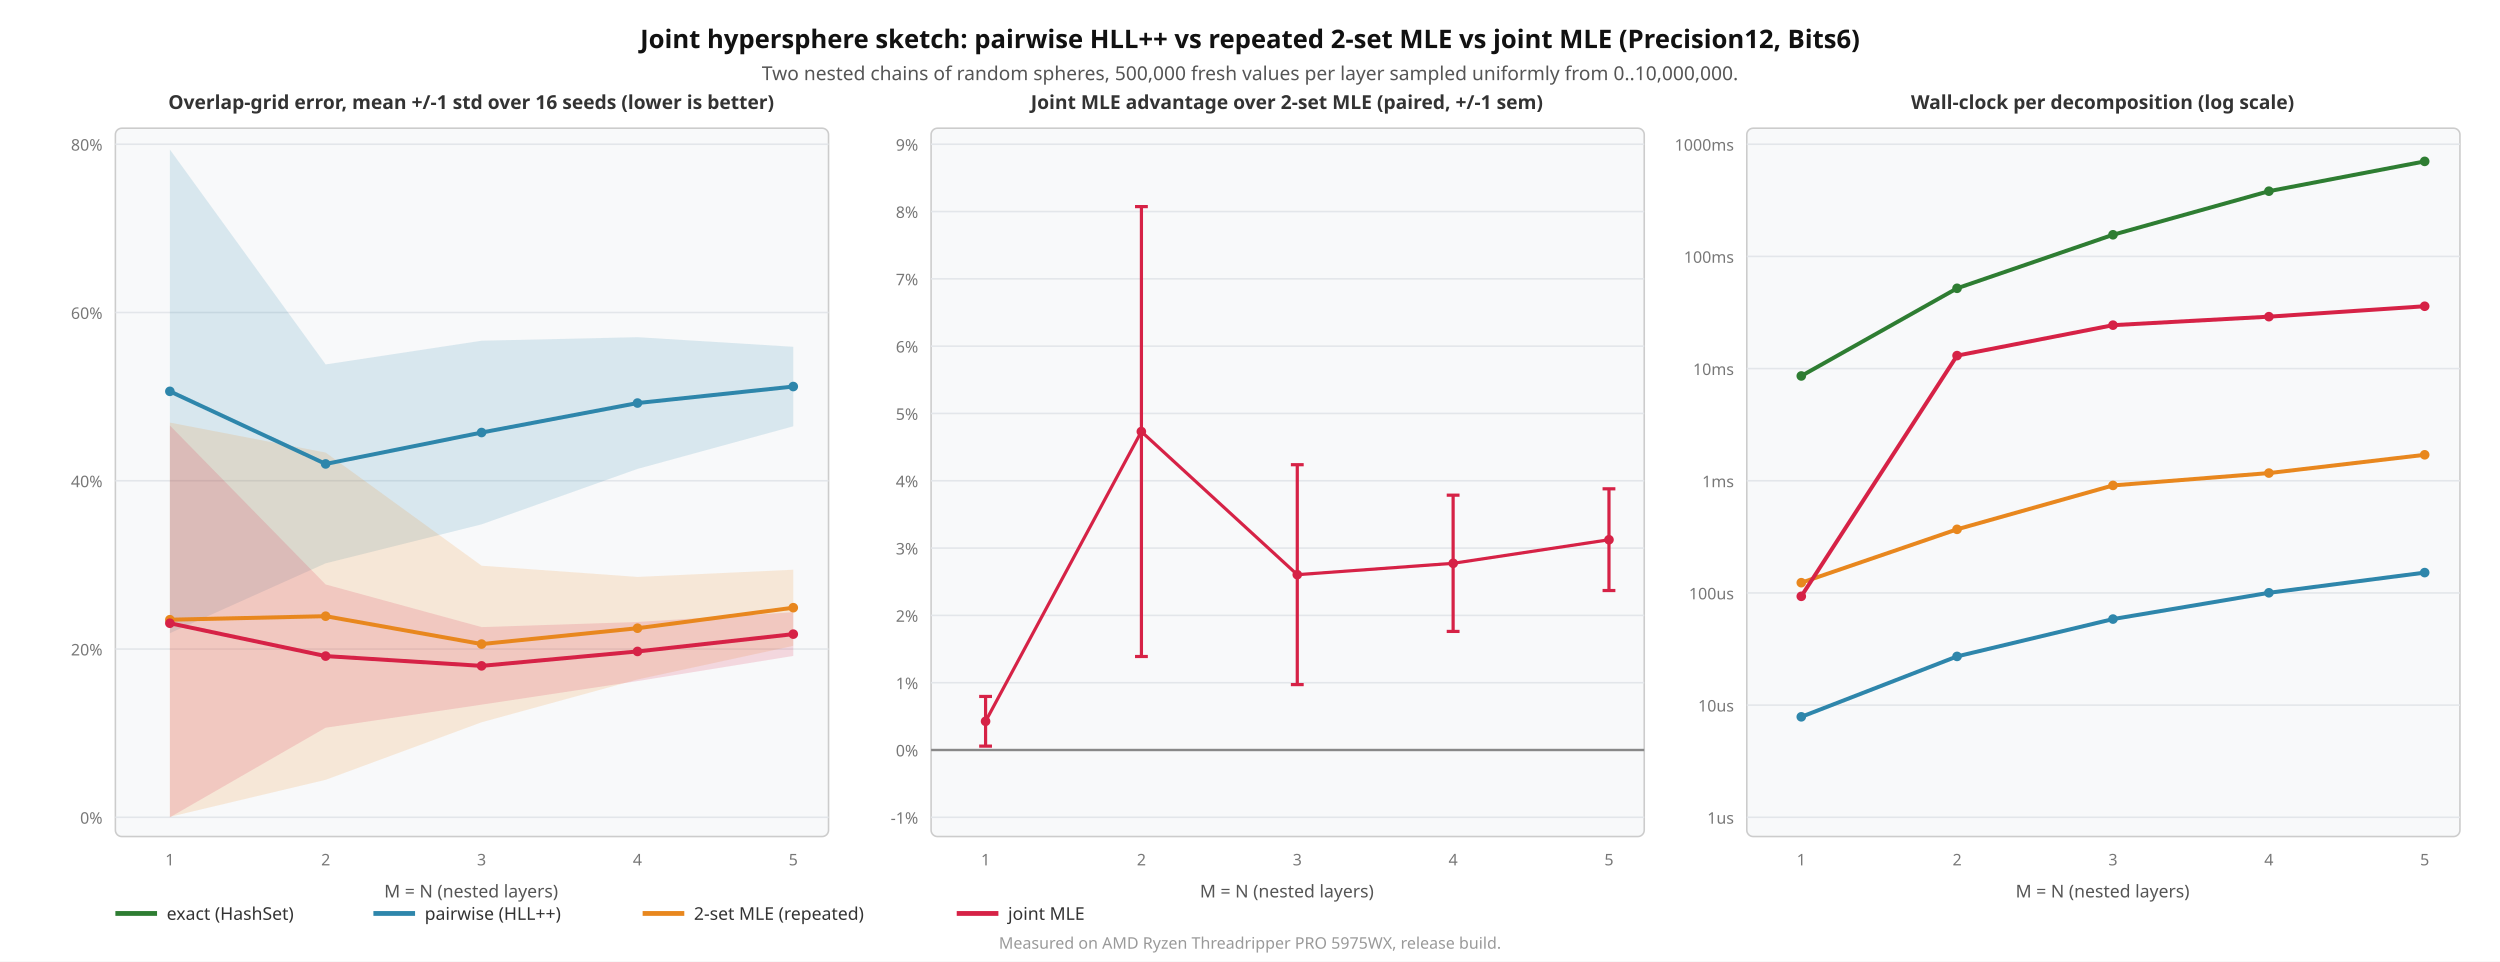
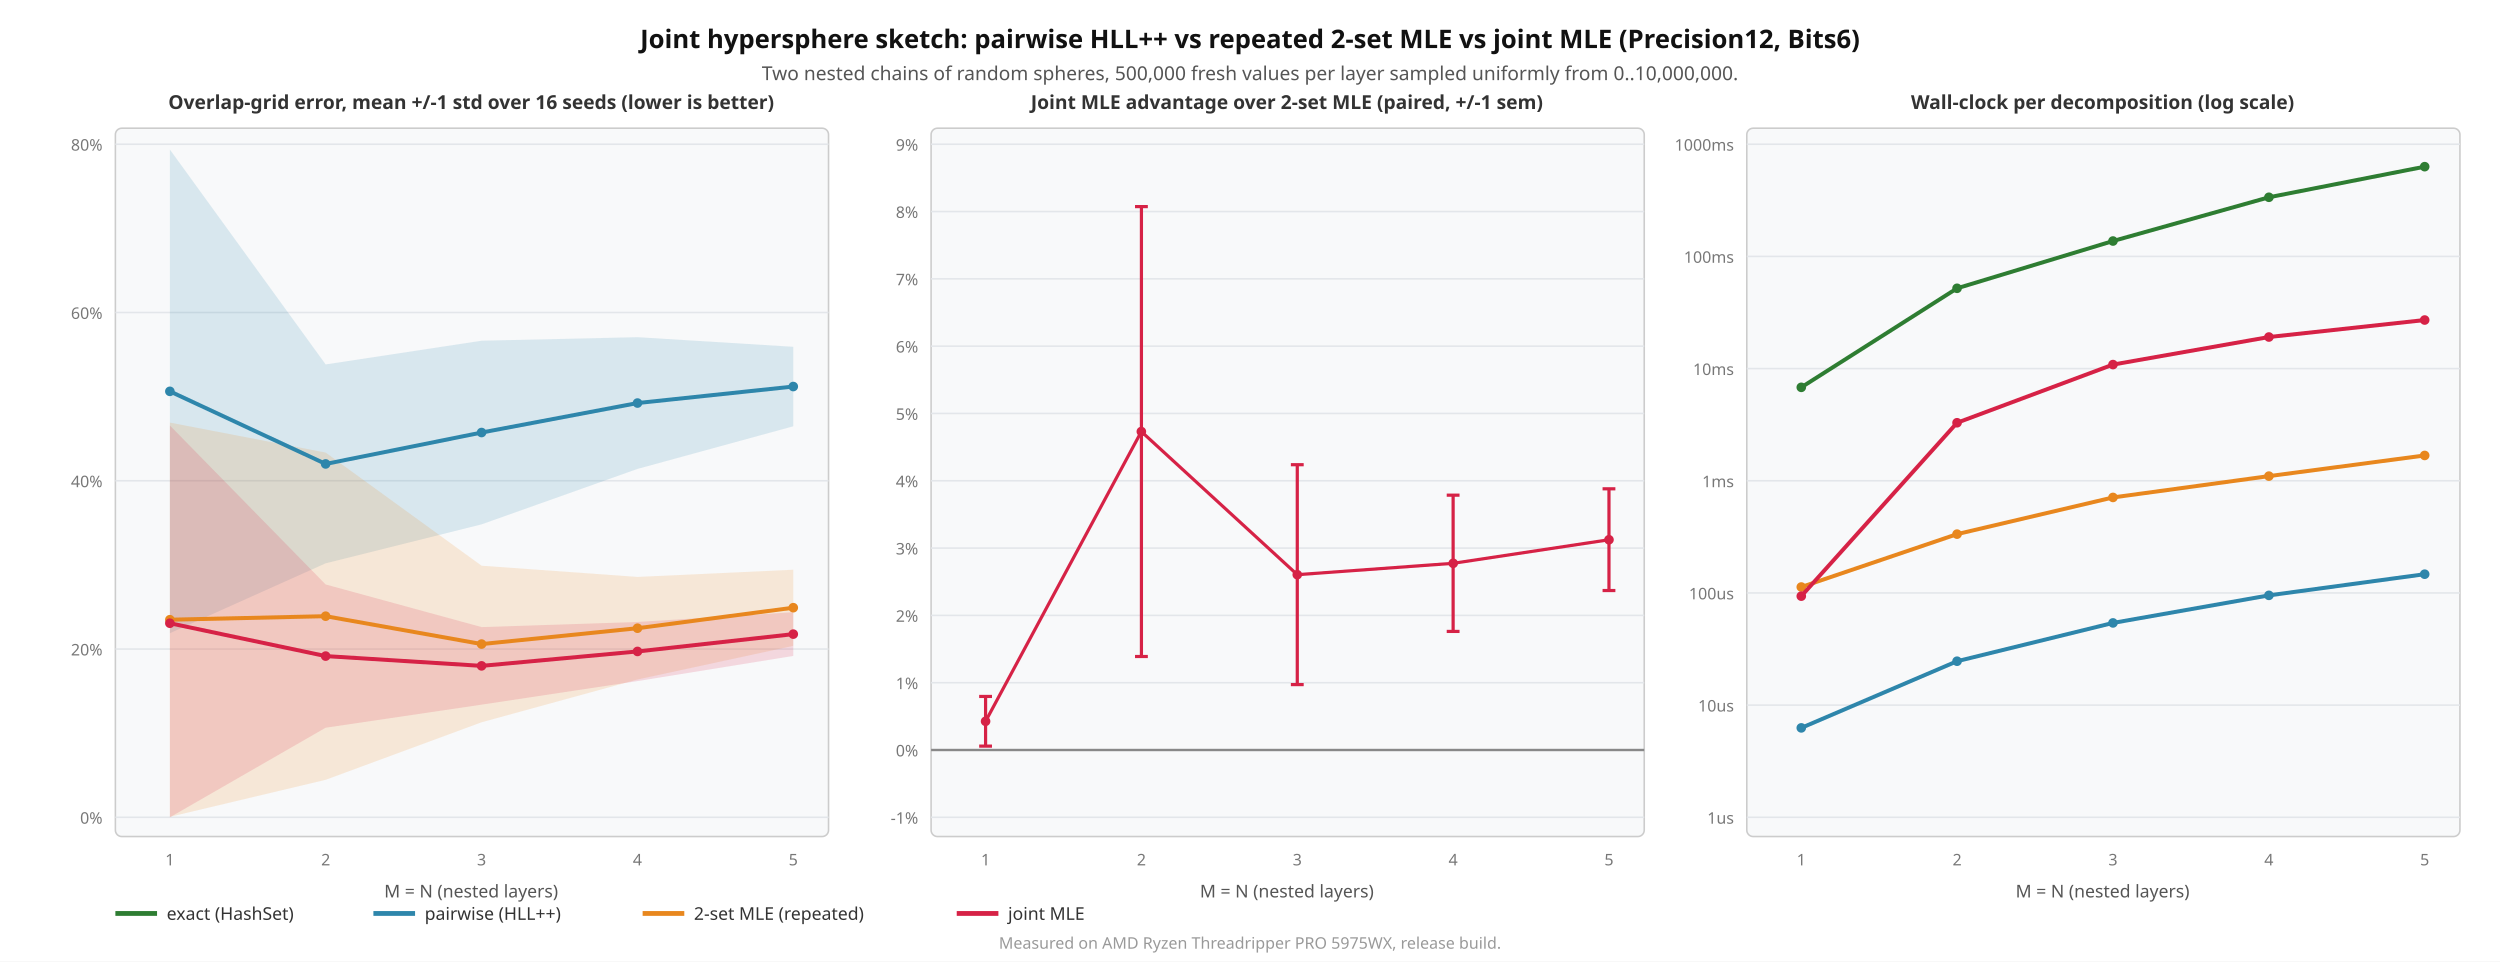
<svg xmlns="http://www.w3.org/2000/svg" width="1560" height="600" viewBox="0 0 1560 600">
  <rect x="0" y="0" width="1560" height="600" fill="#FFFFFF" />
  <text x="780" y="30" font-family="sans-serif" font-size="16" fill="#111" text-anchor="middle" font-weight="bold">Joint hypersphere sketch: pairwise HLL++ vs repeated 2-set MLE vs joint MLE (Precision12, Bits6)</text>
  <text x="780" y="50" font-family="sans-serif" font-size="12" fill="#555" text-anchor="middle" font-weight="normal">Two nested chains of random spheres, 500,000 fresh values per layer sampled uniformly from 0..10,000,000.</text>
  <rect x="72" y="80" width="445" height="442" fill="#F8F9FA" stroke="#CCC" stroke-width="1" rx="4" />
  <text x="294" y="68" font-family="sans-serif" font-size="12" fill="#333" text-anchor="middle" font-weight="bold">Overlap-grid error, mean +/-1 std over 16 seeds (lower is better)</text>
  <line x1="72" y1="510.0" x2="517" y2="510.0" stroke="#E3E6EA" stroke-width="1" />
  <text x="64" y="514.0" font-family="sans-serif" font-size="10" fill="#777" text-anchor="end" font-weight="normal">0%</text>
  <line x1="72" y1="405.0" x2="517" y2="405.0" stroke="#E3E6EA" stroke-width="1" />
  <text x="64" y="409.0" font-family="sans-serif" font-size="10" fill="#777" text-anchor="end" font-weight="normal">20%</text>
  <line x1="72" y1="300.0" x2="517" y2="300.0" stroke="#E3E6EA" stroke-width="1" />
  <text x="64" y="304.0" font-family="sans-serif" font-size="10" fill="#777" text-anchor="end" font-weight="normal">40%</text>
  <line x1="72" y1="195.0" x2="517" y2="195.0" stroke="#E3E6EA" stroke-width="1" />
  <text x="64" y="199.0" font-family="sans-serif" font-size="10" fill="#777" text-anchor="end" font-weight="normal">60%</text>
  <line x1="72" y1="90.0" x2="517" y2="90.0" stroke="#E3E6EA" stroke-width="1" />
  <text x="64" y="94.0" font-family="sans-serif" font-size="10" fill="#777" text-anchor="end" font-weight="normal">80%</text>
  <text x="106.0" y="540" font-family="sans-serif" font-size="10" fill="#777" text-anchor="middle" font-weight="normal">1</text>
  <text x="203.25" y="540" font-family="sans-serif" font-size="10" fill="#777" text-anchor="middle" font-weight="normal">2</text>
  <text x="300.5" y="540" font-family="sans-serif" font-size="10" fill="#777" text-anchor="middle" font-weight="normal">3</text>
  <text x="397.75" y="540" font-family="sans-serif" font-size="10" fill="#777" text-anchor="middle" font-weight="normal">4</text>
  <text x="495.0" y="540" font-family="sans-serif" font-size="10" fill="#777" text-anchor="middle" font-weight="normal">5</text>
  <text x="294" y="560" font-family="sans-serif" font-size="11" fill="#555" text-anchor="middle" font-weight="normal">M = N (nested layers)</text>
  <polygon points="106.0,93.3 203.2,227.4 300.5,212.6 397.8,210.4 495.0,216.4 495.0,266.0 397.8,292.6 300.5,327.2 203.2,351.5 106.0,395.1" fill="#2E86AB" fill-opacity="0.16" stroke="none" />
  <polygon points="106.0,263.7 203.2,282.4 300.5,353.0 397.8,360.0 495.0,355.5 495.0,403.0 397.8,424.0 300.5,450.7 203.2,486.6 106.0,509.7" fill="#E8871E" fill-opacity="0.16" stroke="none" />
  <polygon points="106.0,265.5 203.2,364.7 300.5,391.3 397.8,388.1 495.0,382.0 495.0,409.3 397.8,425.0 300.5,439.7 203.2,454.1 106.0,510.0" fill="#D62246" fill-opacity="0.16" stroke="none" />
  <polyline points="106.0,244.2 203.2,289.5 300.5,269.9 397.8,251.5 495.0,241.2" fill="none" stroke="#2E86AB" stroke-width="2.5" />
  <circle cx="106.0" cy="244.2" r="3" fill="#2E86AB" />
  <circle cx="203.2" cy="289.5" r="3" fill="#2E86AB" />
  <circle cx="300.5" cy="269.9" r="3" fill="#2E86AB" />
  <circle cx="397.8" cy="251.5" r="3" fill="#2E86AB" />
  <circle cx="495.0" cy="241.2" r="3" fill="#2E86AB" />
  <polyline points="106.0,386.7 203.2,384.5 300.5,401.9 397.8,392.0 495.0,379.2" fill="none" stroke="#E8871E" stroke-width="2.5" />
  <circle cx="106.0" cy="386.7" r="3" fill="#E8871E" />
  <circle cx="203.2" cy="384.5" r="3" fill="#E8871E" />
  <circle cx="300.5" cy="401.9" r="3" fill="#E8871E" />
  <circle cx="397.8" cy="392.0" r="3" fill="#E8871E" />
  <circle cx="495.0" cy="379.2" r="3" fill="#E8871E" />
  <polyline points="106.0,388.9 203.2,409.4 300.5,415.5 397.8,406.5 495.0,395.7" fill="none" stroke="#D62246" stroke-width="2.5" />
  <circle cx="106.0" cy="388.9" r="3" fill="#D62246" />
  <circle cx="203.2" cy="409.4" r="3" fill="#D62246" />
  <circle cx="300.5" cy="415.5" r="3" fill="#D62246" />
  <circle cx="397.8" cy="406.5" r="3" fill="#D62246" />
  <circle cx="495.0" cy="395.7" r="3" fill="#D62246" />
  <rect x="581" y="80" width="445" height="442" fill="#F8F9FA" stroke="#CCC" stroke-width="1" rx="4" />
  <text x="803" y="68" font-family="sans-serif" font-size="12" fill="#333" text-anchor="middle" font-weight="bold">Joint MLE advantage over 2-set MLE (paired, +/-1 sem)</text>
  <line x1="581" y1="510.0" x2="1026" y2="510.0" stroke="#E3E6EA" stroke-width="1" />
  <text x="573" y="514.0" font-family="sans-serif" font-size="10" fill="#777" text-anchor="end" font-weight="normal">-1%</text>
  <line x1="581" y1="468.0" x2="1026" y2="468.0" stroke="#E3E6EA" stroke-width="1" />
  <text x="573" y="472.0" font-family="sans-serif" font-size="10" fill="#777" text-anchor="end" font-weight="normal">0%</text>
  <line x1="581" y1="426.0" x2="1026" y2="426.0" stroke="#E3E6EA" stroke-width="1" />
  <text x="573" y="430.0" font-family="sans-serif" font-size="10" fill="#777" text-anchor="end" font-weight="normal">1%</text>
  <line x1="581" y1="384.0" x2="1026" y2="384.0" stroke="#E3E6EA" stroke-width="1" />
  <text x="573" y="388.0" font-family="sans-serif" font-size="10" fill="#777" text-anchor="end" font-weight="normal">2%</text>
  <line x1="581" y1="342.0" x2="1026" y2="342.0" stroke="#E3E6EA" stroke-width="1" />
  <text x="573" y="346.0" font-family="sans-serif" font-size="10" fill="#777" text-anchor="end" font-weight="normal">3%</text>
  <line x1="581" y1="300.0" x2="1026" y2="300.0" stroke="#E3E6EA" stroke-width="1" />
  <text x="573" y="304.0" font-family="sans-serif" font-size="10" fill="#777" text-anchor="end" font-weight="normal">4%</text>
  <line x1="581" y1="258.0" x2="1026" y2="258.0" stroke="#E3E6EA" stroke-width="1" />
  <text x="573" y="262.0" font-family="sans-serif" font-size="10" fill="#777" text-anchor="end" font-weight="normal">5%</text>
  <line x1="581" y1="216.0" x2="1026" y2="216.0" stroke="#E3E6EA" stroke-width="1" />
  <text x="573" y="220.0" font-family="sans-serif" font-size="10" fill="#777" text-anchor="end" font-weight="normal">6%</text>
  <line x1="581" y1="174.0" x2="1026" y2="174.0" stroke="#E3E6EA" stroke-width="1" />
  <text x="573" y="178.0" font-family="sans-serif" font-size="10" fill="#777" text-anchor="end" font-weight="normal">7%</text>
  <line x1="581" y1="132.0" x2="1026" y2="132.0" stroke="#E3E6EA" stroke-width="1" />
  <text x="573" y="136.0" font-family="sans-serif" font-size="10" fill="#777" text-anchor="end" font-weight="normal">8%</text>
  <line x1="581" y1="90.0" x2="1026" y2="90.0" stroke="#E3E6EA" stroke-width="1" />
  <text x="573" y="94.0" font-family="sans-serif" font-size="10" fill="#777" text-anchor="end" font-weight="normal">9%</text>
  <text x="615.0" y="540" font-family="sans-serif" font-size="10" fill="#777" text-anchor="middle" font-weight="normal">1</text>
  <text x="712.25" y="540" font-family="sans-serif" font-size="10" fill="#777" text-anchor="middle" font-weight="normal">2</text>
  <text x="809.5" y="540" font-family="sans-serif" font-size="10" fill="#777" text-anchor="middle" font-weight="normal">3</text>
  <text x="906.75" y="540" font-family="sans-serif" font-size="10" fill="#777" text-anchor="middle" font-weight="normal">4</text>
  <text x="1004.0" y="540" font-family="sans-serif" font-size="10" fill="#777" text-anchor="middle" font-weight="normal">5</text>
  <text x="803" y="560" font-family="sans-serif" font-size="11" fill="#555" text-anchor="middle" font-weight="normal">M = N (nested layers)</text>
  <line x1="581" y1="468.0" x2="1026" y2="468.0" stroke="#888" stroke-width="1.5" />
  <polyline points="615.0,450.1 712.2,269.3 809.5,358.6 906.8,351.5 1004.0,336.8" fill="none" stroke="#D62246" stroke-width="2.0" />
  <line x1="615.0" y1="465.58" x2="615.0" y2="434.585" stroke="#D62246" stroke-width="2" />
  <line x1="611.0" y1="434.585" x2="619.0" y2="434.585" stroke="#D62246" stroke-width="2" />
  <line x1="611.0" y1="465.58" x2="619.0" y2="465.58" stroke="#D62246" stroke-width="2" />
  <circle cx="615.0" cy="450.1" r="3" fill="#D62246" />
  <line x1="712.25" y1="409.659" x2="712.25" y2="128.923" stroke="#D62246" stroke-width="2" />
  <line x1="708.25" y1="128.923" x2="716.25" y2="128.923" stroke="#D62246" stroke-width="2" />
  <line x1="708.25" y1="409.659" x2="716.25" y2="409.659" stroke="#D62246" stroke-width="2" />
  <circle cx="712.2" cy="269.3" r="3" fill="#D62246" />
  <line x1="809.5" y1="427.186" x2="809.5" y2="289.976" stroke="#D62246" stroke-width="2" />
  <line x1="805.5" y1="289.976" x2="813.5" y2="289.976" stroke="#D62246" stroke-width="2" />
  <line x1="805.5" y1="427.186" x2="813.5" y2="427.186" stroke="#D62246" stroke-width="2" />
  <circle cx="809.5" cy="358.6" r="3" fill="#D62246" />
  <line x1="906.75" y1="394.008" x2="906.75" y2="308.986" stroke="#D62246" stroke-width="2" />
  <line x1="902.75" y1="308.986" x2="910.75" y2="308.986" stroke="#D62246" stroke-width="2" />
  <line x1="902.75" y1="394.008" x2="910.75" y2="394.008" stroke="#D62246" stroke-width="2" />
  <circle cx="906.8" cy="351.5" r="3" fill="#D62246" />
  <line x1="1004.0" y1="368.495" x2="1004.0" y2="305.016" stroke="#D62246" stroke-width="2" />
  <line x1="1000.0" y1="305.016" x2="1008.0" y2="305.016" stroke="#D62246" stroke-width="2" />
  <line x1="1000.0" y1="368.495" x2="1008.0" y2="368.495" stroke="#D62246" stroke-width="2" />
  <circle cx="1004.0" cy="336.8" r="3" fill="#D62246" />
  <rect x="1090" y="80" width="445" height="442" fill="#F8F9FA" stroke="#CCC" stroke-width="1" rx="4" />
  <text x="1312" y="68" font-family="sans-serif" font-size="12" fill="#333" text-anchor="middle" font-weight="bold">Wall-clock per decomposition (log scale)</text>
  <line x1="1090" y1="510.0" x2="1535" y2="510.0" stroke="#E3E6EA" stroke-width="1" />
  <text x="1082" y="514.0" font-family="sans-serif" font-size="10" fill="#777" text-anchor="end" font-weight="normal">1us</text>
  <line x1="1090" y1="440.0" x2="1535" y2="440.0" stroke="#E3E6EA" stroke-width="1" />
  <text x="1082" y="444.0" font-family="sans-serif" font-size="10" fill="#777" text-anchor="end" font-weight="normal">10us</text>
  <line x1="1090" y1="370.0" x2="1535" y2="370.0" stroke="#E3E6EA" stroke-width="1" />
  <text x="1082" y="374.0" font-family="sans-serif" font-size="10" fill="#777" text-anchor="end" font-weight="normal">100us</text>
  <line x1="1090" y1="300.0" x2="1535" y2="300.0" stroke="#E3E6EA" stroke-width="1" />
  <text x="1082" y="304.0" font-family="sans-serif" font-size="10" fill="#777" text-anchor="end" font-weight="normal">1ms</text>
  <line x1="1090" y1="230.0" x2="1535" y2="230.0" stroke="#E3E6EA" stroke-width="1" />
  <text x="1082" y="234.0" font-family="sans-serif" font-size="10" fill="#777" text-anchor="end" font-weight="normal">10ms</text>
  <line x1="1090" y1="160.0" x2="1535" y2="160.0" stroke="#E3E6EA" stroke-width="1" />
  <text x="1082" y="164.0" font-family="sans-serif" font-size="10" fill="#777" text-anchor="end" font-weight="normal">100ms</text>
  <line x1="1090" y1="90.0" x2="1535" y2="90.0" stroke="#E3E6EA" stroke-width="1" />
  <text x="1082" y="94.0" font-family="sans-serif" font-size="10" fill="#777" text-anchor="end" font-weight="normal">1000ms</text>
  <text x="1124.0" y="540" font-family="sans-serif" font-size="10" fill="#777" text-anchor="middle" font-weight="normal">1</text>
  <text x="1221.25" y="540" font-family="sans-serif" font-size="10" fill="#777" text-anchor="middle" font-weight="normal">2</text>
  <text x="1318.5" y="540" font-family="sans-serif" font-size="10" fill="#777" text-anchor="middle" font-weight="normal">3</text>
  <text x="1415.75" y="540" font-family="sans-serif" font-size="10" fill="#777" text-anchor="middle" font-weight="normal">4</text>
  <text x="1513.0" y="540" font-family="sans-serif" font-size="10" fill="#777" text-anchor="middle" font-weight="normal">5</text>
  <text x="1312" y="560" font-family="sans-serif" font-size="11" fill="#555" text-anchor="middle" font-weight="normal">M = N (nested layers)</text>
-   <polyline points="1124.0,234.6 1221.2,179.9 1318.5,146.5 1415.8,119.3 1513.0,100.7" fill="none" stroke="#2E7D32" stroke-width="2.5" />
-   <circle cx="1124.0" cy="234.6" r="3" fill="#2E7D32" />
+   <polyline points="1124.0,241.7 1221.2,179.9 1318.5,150.4 1415.8,123.1 1513.0,104.0" fill="none" stroke="#2E7D32" stroke-width="2.5" />
+   <circle cx="1124.0" cy="241.7" r="3" fill="#2E7D32" />
  <circle cx="1221.2" cy="179.9" r="3" fill="#2E7D32" />
-   <circle cx="1318.5" cy="146.5" r="3" fill="#2E7D32" />
-   <circle cx="1415.8" cy="119.3" r="3" fill="#2E7D32" />
-   <circle cx="1513.0" cy="100.7" r="3" fill="#2E7D32" />
-   <polyline points="1124.0,447.3 1221.2,409.6 1318.5,386.3 1415.8,369.9 1513.0,357.3" fill="none" stroke="#2E86AB" stroke-width="2.5" />
-   <circle cx="1124.0" cy="447.3" r="3" fill="#2E86AB" />
-   <circle cx="1221.2" cy="409.6" r="3" fill="#2E86AB" />
-   <circle cx="1318.5" cy="386.3" r="3" fill="#2E86AB" />
-   <circle cx="1415.8" cy="369.9" r="3" fill="#2E86AB" />
-   <circle cx="1513.0" cy="357.3" r="3" fill="#2E86AB" />
-   <polyline points="1124.0,363.6 1221.2,330.3 1318.5,302.9 1415.8,295.2 1513.0,283.8" fill="none" stroke="#E8871E" stroke-width="2.5" />
-   <circle cx="1124.0" cy="363.6" r="3" fill="#E8871E" />
-   <circle cx="1221.2" cy="330.3" r="3" fill="#E8871E" />
-   <circle cx="1318.5" cy="302.9" r="3" fill="#E8871E" />
-   <circle cx="1415.8" cy="295.2" r="3" fill="#E8871E" />
-   <circle cx="1513.0" cy="283.8" r="3" fill="#E8871E" />
-   <polyline points="1124.0,372.1 1221.2,221.9 1318.5,202.9 1415.8,197.6 1513.0,191.1" fill="none" stroke="#D62246" stroke-width="2.5" />
-   <circle cx="1124.0" cy="372.1" r="3" fill="#D62246" />
-   <circle cx="1221.2" cy="221.9" r="3" fill="#D62246" />
-   <circle cx="1318.5" cy="202.9" r="3" fill="#D62246" />
-   <circle cx="1415.8" cy="197.6" r="3" fill="#D62246" />
-   <circle cx="1513.0" cy="191.1" r="3" fill="#D62246" />
+   <circle cx="1318.5" cy="150.4" r="3" fill="#2E7D32" />
+   <circle cx="1415.8" cy="123.1" r="3" fill="#2E7D32" />
+   <circle cx="1513.0" cy="104.0" r="3" fill="#2E7D32" />
+   <polyline points="1124.0,454.2 1221.2,412.6 1318.5,388.7 1415.8,371.5 1513.0,358.3" fill="none" stroke="#2E86AB" stroke-width="2.5" />
+   <circle cx="1124.0" cy="454.2" r="3" fill="#2E86AB" />
+   <circle cx="1221.2" cy="412.6" r="3" fill="#2E86AB" />
+   <circle cx="1318.5" cy="388.7" r="3" fill="#2E86AB" />
+   <circle cx="1415.8" cy="371.5" r="3" fill="#2E86AB" />
+   <circle cx="1513.0" cy="358.3" r="3" fill="#2E86AB" />
+   <polyline points="1124.0,366.3 1221.2,333.3 1318.5,310.4 1415.8,297.1 1513.0,284.2" fill="none" stroke="#E8871E" stroke-width="2.5" />
+   <circle cx="1124.0" cy="366.3" r="3" fill="#E8871E" />
+   <circle cx="1221.2" cy="333.3" r="3" fill="#E8871E" />
+   <circle cx="1318.5" cy="310.4" r="3" fill="#E8871E" />
+   <circle cx="1415.8" cy="297.1" r="3" fill="#E8871E" />
+   <circle cx="1513.0" cy="284.2" r="3" fill="#E8871E" />
+   <polyline points="1124.0,372.0 1221.2,263.8 1318.5,227.5 1415.8,210.3 1513.0,199.7" fill="none" stroke="#D62246" stroke-width="2.5" />
+   <circle cx="1124.0" cy="372.0" r="3" fill="#D62246" />
+   <circle cx="1221.2" cy="263.8" r="3" fill="#D62246" />
+   <circle cx="1318.5" cy="227.5" r="3" fill="#D62246" />
+   <circle cx="1415.8" cy="210.3" r="3" fill="#D62246" />
+   <circle cx="1513.0" cy="199.7" r="3" fill="#D62246" />
  <line x1="72" y1="570" x2="98" y2="570" stroke="#2E7D32" stroke-width="3" />
  <text x="104" y="574" font-family="sans-serif" font-size="11" fill="#333" text-anchor="start" font-weight="normal">exact (HashSet)</text>
  <line x1="233" y1="570" x2="259" y2="570" stroke="#2E86AB" stroke-width="3" />
  <text x="265" y="574" font-family="sans-serif" font-size="11" fill="#333" text-anchor="start" font-weight="normal">pairwise (HLL++)</text>
  <line x1="401" y1="570" x2="427" y2="570" stroke="#E8871E" stroke-width="3" />
  <text x="433" y="574" font-family="sans-serif" font-size="11" fill="#333" text-anchor="start" font-weight="normal">2-set MLE (repeated)</text>
  <line x1="597" y1="570" x2="623" y2="570" stroke="#D62246" stroke-width="3" />
  <text x="629" y="574" font-family="sans-serif" font-size="11" fill="#333" text-anchor="start" font-weight="normal">joint MLE</text>
  <text x="780" y="592" font-family="sans-serif" font-size="10" fill="#999" text-anchor="middle" font-weight="normal">Measured on AMD Ryzen Threadripper PRO 5975WX, release build.</text>
</svg>
